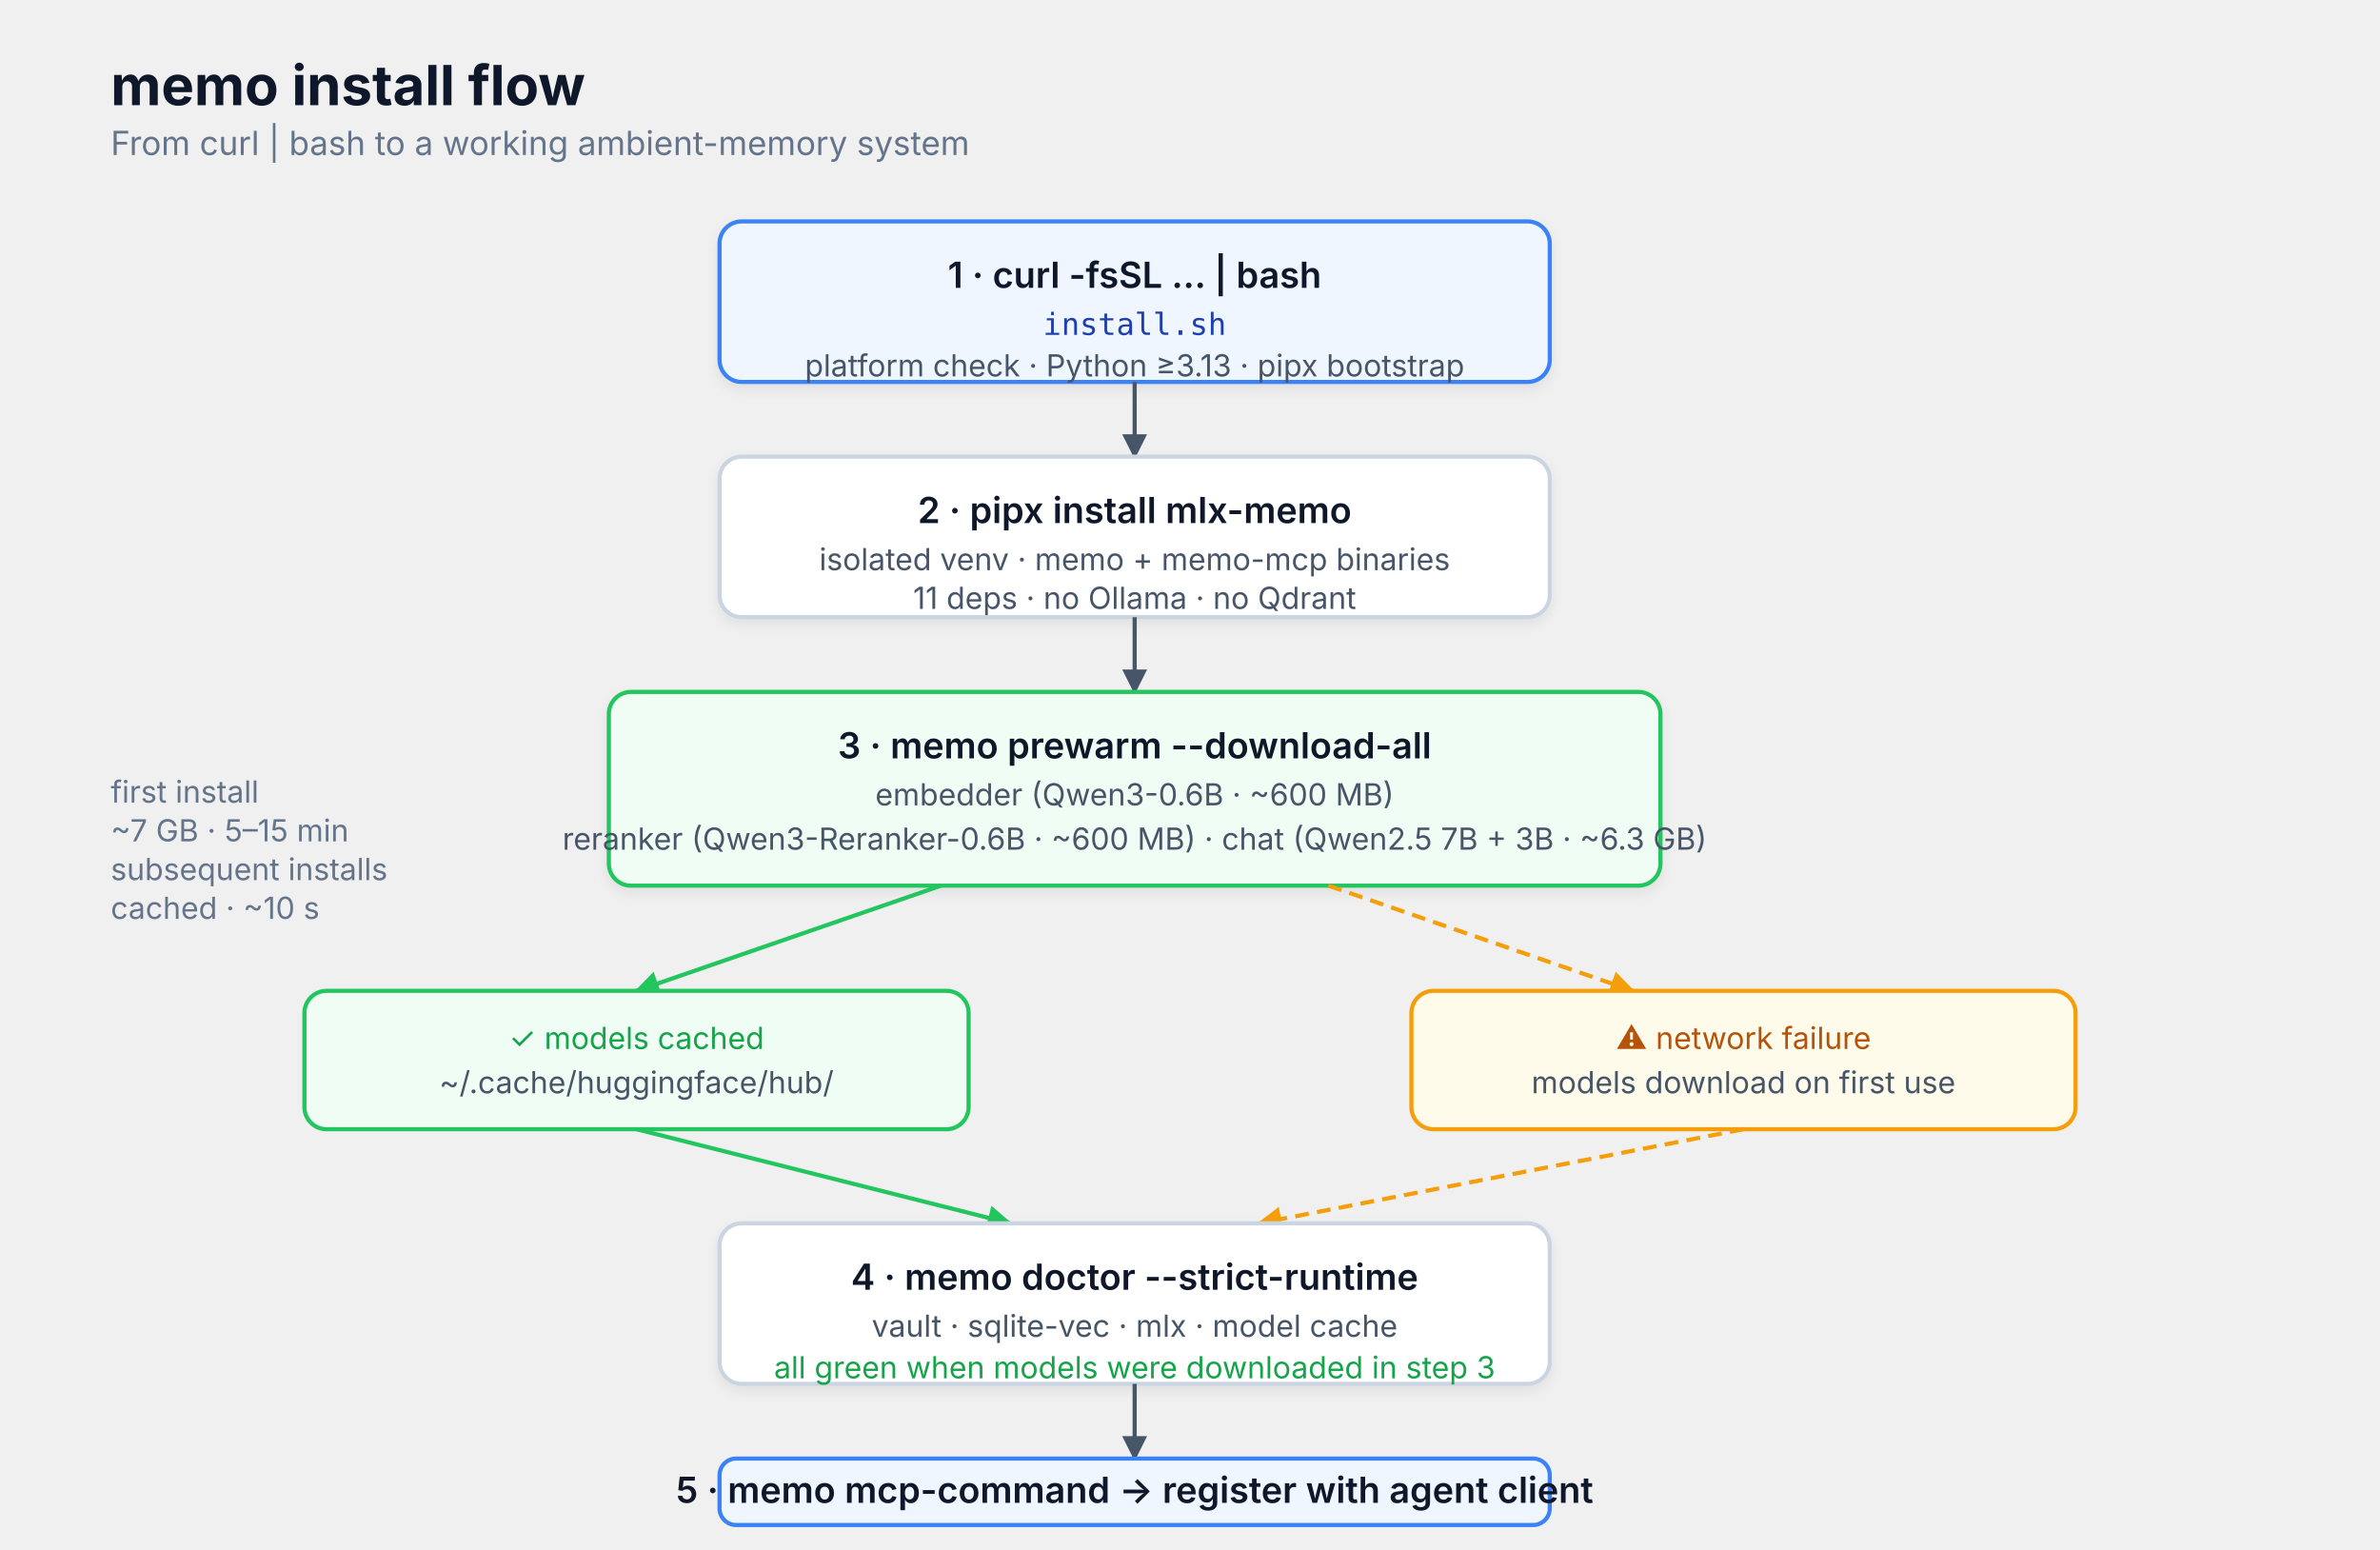
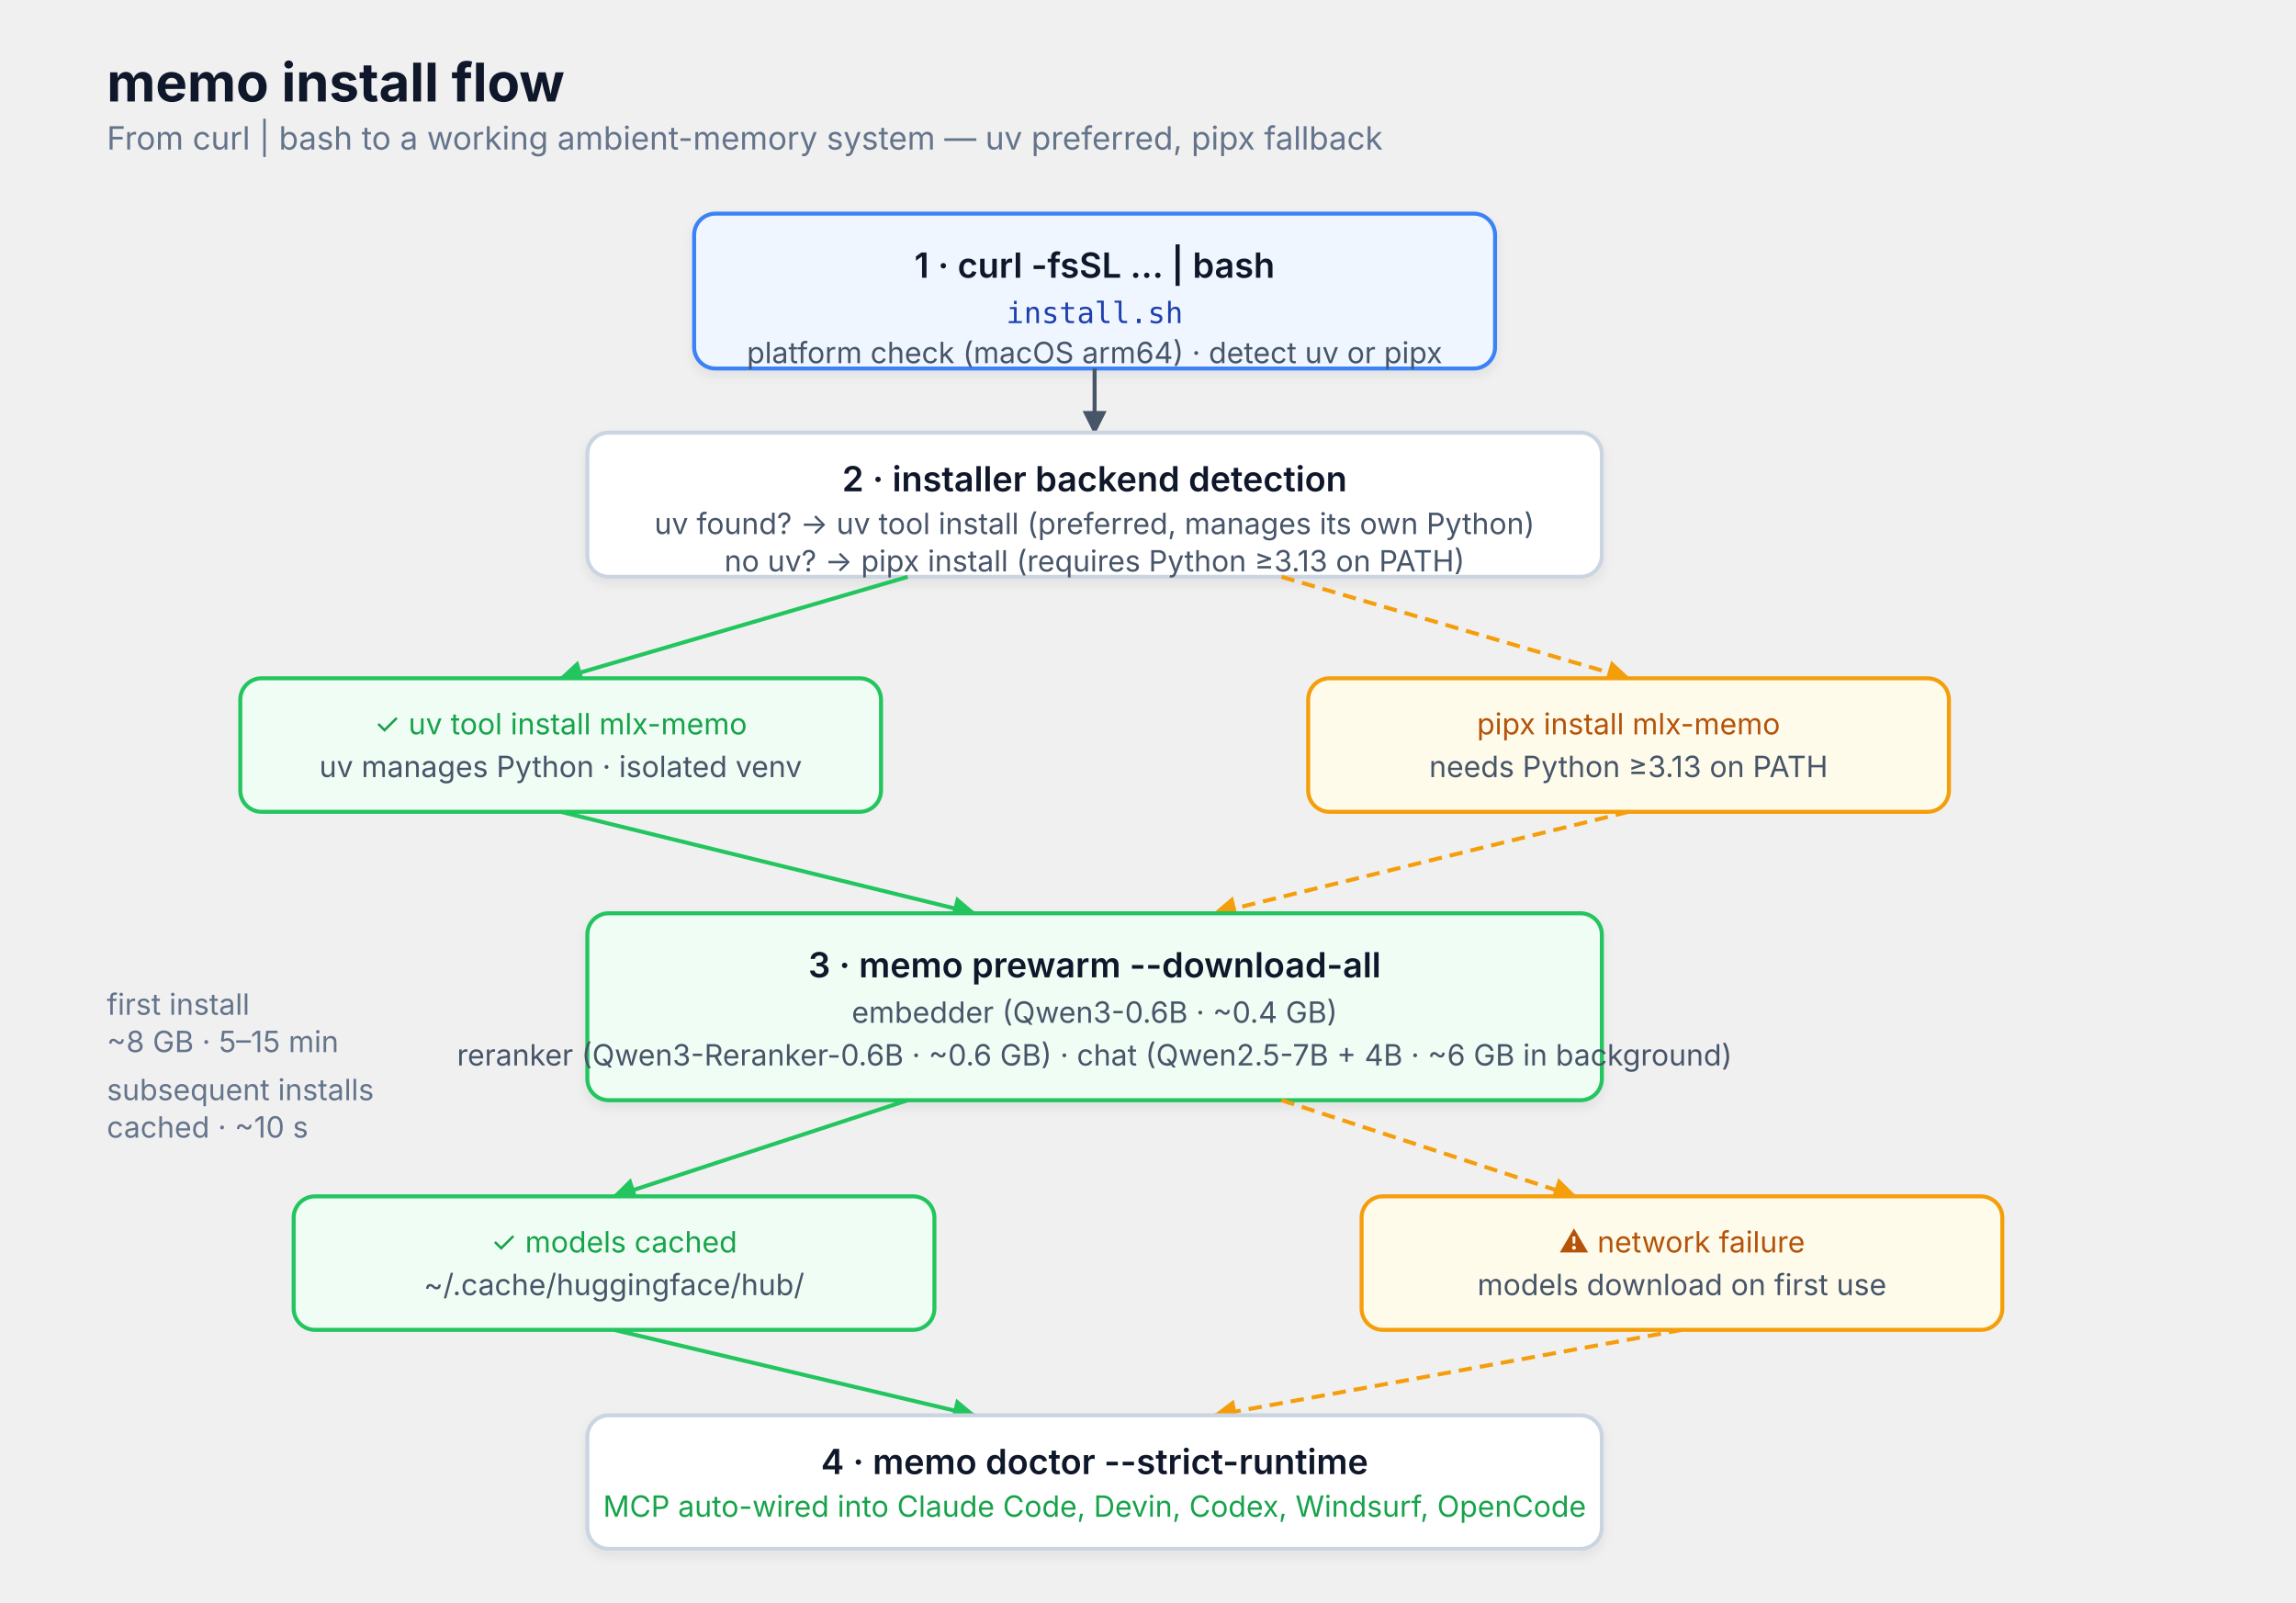
- <svg xmlns="http://www.w3.org/2000/svg" viewBox="0 0 860 560" font-family="-apple-system, BlinkMacSystemFont, Segoe UI, sans-serif">
+ <svg xmlns="http://www.w3.org/2000/svg" viewBox="0 0 860 600" font-family="-apple-system, BlinkMacSystemFont, Segoe UI, sans-serif">
  <defs>
    <marker id="arr" viewBox="0 0 10 10" refX="9" refY="5" markerWidth="6" markerHeight="6" orient="auto">
      <path d="M0,0 L10,5 L0,10 z" fill="#475569" />
    </marker>
    <marker id="arr-ok" viewBox="0 0 10 10" refX="9" refY="5" markerWidth="6" markerHeight="6" orient="auto">
      <path d="M0,0 L10,5 L0,10 z" fill="#22c55e" />
    </marker>
    <marker id="arr-warn" viewBox="0 0 10 10" refX="9" refY="5" markerWidth="6" markerHeight="6" orient="auto">
      <path d="M0,0 L10,5 L0,10 z" fill="#f59e0b" />
    </marker>
    <filter id="sh" x="-15%" y="-15%" width="130%" height="130%">
      <feDropShadow dx="0" dy="2" stdDeviation="2" flood-opacity="0.07" />
    </filter>
  </defs>
  <style>
    .title   { font-size: 20px; font-weight: 700; fill: #0f172a; }
    .sub     { font-size: 12px; fill: #64748b; }
    .step    { font-size: 13px; font-weight: 600; fill: #0f172a; text-anchor: middle; }
    .detail  { font-size: 11px; fill: #475569; text-anchor: middle; }
    .label   { font-size: 11px; fill: #64748b; text-anchor: middle; }
    .cmd     { font-size: 11px; fill: #1e40af; text-anchor: middle; font-family: monospace; }
    .ok      { font-size: 11px; fill: #16a34a; text-anchor: middle; }
    .warn    { font-size: 11px; fill: #b45309; text-anchor: middle; }
    .box     { fill: #ffffff; stroke: #cbd5e1; stroke-width: 1.5; }
    .box-ok  { fill: #f0fdf4; stroke: #22c55e; stroke-width: 1.5; }
    .box-warn{ fill: #fffbeb; stroke: #f59e0b; stroke-width: 1.5; }
    .box-blue{ fill: #eff6ff; stroke: #3b82f6; stroke-width: 1.5; }
+     .box-alt { fill: #fdf4ff; stroke: #a855f7; stroke-width: 1.5; }
    .line    { stroke: #475569; stroke-width: 1.5; fill: none; marker-end: url(#arr); }
    .line-ok { stroke: #22c55e; stroke-width: 1.5; fill: none; marker-end: url(#arr-ok); }
    .line-w  { stroke: #f59e0b; stroke-width: 1.5; fill: none; stroke-dasharray: 5 3; marker-end: url(#arr-warn); }
  </style>
  <text x="40" y="38" class="title">memo install flow</text>
-   <text x="40" y="56" class="sub">From curl | bash to a working ambient-memory system</text>
+   <text x="40" y="56" class="sub">From curl | bash to a working ambient-memory system — uv preferred, pipx fallback</text>
  <rect x="260" y="80" width="300" height="58" rx="8" class="box box-blue" filter="url(#sh)" />
  <text x="410" y="104" class="step">1 · curl -fsSL … | bash</text>
  <text x="410" y="121" class="cmd">install.sh</text>
-   <text x="410" y="136" class="detail">platform check · Python ≥3.13 · pipx bootstrap</text>
-   <line class="line" x1="410" y1="138" x2="410" y2="165" />
-   <rect x="260" y="165" width="300" height="58" rx="8" class="box" filter="url(#sh)" />
-   <text x="410" y="189" class="step">2 · pipx install mlx-memo</text>
-   <text x="410" y="206" class="detail">isolated venv · memo + memo-mcp binaries</text>
-   <text x="410" y="220" class="detail">11 deps · no Ollama · no Qdrant</text>
-   <line class="line" x1="410" y1="223" x2="410" y2="250" />
-   <rect x="220" y="250" width="380" height="70" rx="8" class="box box-ok" filter="url(#sh)" />
-   <text x="410" y="274" class="step">3 · memo prewarm --download-all</text>
-   <text x="410" y="291" class="detail">embedder  (Qwen3-0.6B · ~600 MB)</text>
-   <text x="410" y="307" class="detail">reranker  (Qwen3-Reranker-0.6B · ~600 MB)  ·  chat (Qwen2.5 7B + 3B · ~6.3 GB)</text>
-   <line class="line-ok" x1="340" y1="320" x2="230" y2="358" />
-   <line class="line-w" x1="480" y1="320" x2="590" y2="358" />
-   <rect x="110" y="358" width="240" height="50" rx="8" class="box box-ok" />
-   <text x="230" y="379" class="ok">✓ models cached</text>
-   <text x="230" y="395" class="detail">~/.cache/huggingface/hub/</text>
-   <rect x="510" y="358" width="240" height="50" rx="8" class="box box-warn" />
-   <text x="630" y="379" class="warn">⚠ network failure</text>
-   <text x="630" y="395" class="detail">models download on first use</text>
-   <line class="line-ok" x1="230" y1="408" x2="365" y2="442" />
-   <line class="line-w" x1="630" y1="408" x2="455" y2="442" />
-   <rect x="260" y="442" width="300" height="58" rx="8" class="box" filter="url(#sh)" />
-   <text x="410" y="466" class="step">4 · memo doctor --strict-runtime</text>
-   <text x="410" y="483" class="detail">vault · sqlite-vec · mlx · model cache</text>
-   <text x="410" y="498" class="ok">all green when models were downloaded in step 3</text>
-   <line class="line" x1="410" y1="500" x2="410" y2="527" />
-   <rect x="260" y="527" width="300" height="24" rx="6" class="box box-blue" />
-   <text x="410" y="543" class="step">5 · memo mcp-command  →  register with agent client</text>
-   <text x="40" y="290" class="label" style="text-anchor:start">first install</text>
-   <text x="40" y="304" class="label" style="text-anchor:start">~7 GB · 5–15 min</text>
-   <text x="40" y="318" class="label" style="text-anchor:start">subsequent installs</text>
-   <text x="40" y="332" class="label" style="text-anchor:start">cached · ~10 s</text>
+   <text x="410" y="136" class="detail">platform check (macOS arm64) · detect uv or pipx</text>
+   <line class="line" x1="410" y1="138" x2="410" y2="162" />
+   <rect x="220" y="162" width="380" height="54" rx="8" class="box" filter="url(#sh)" />
+   <text x="410" y="184" class="step">2 · installer backend detection</text>
+   <text x="410" y="200" class="detail">uv found? → uv tool install (preferred, manages its own Python)</text>
+   <text x="410" y="214" class="detail">no uv? → pipx install (requires Python ≥3.13 on PATH)</text>
+   <line class="line-ok" x1="340" y1="216" x2="210" y2="254" />
+   <line class="line-w" x1="480" y1="216" x2="610" y2="254" />
+   <rect x="90" y="254" width="240" height="50" rx="8" class="box box-ok" />
+   <text x="210" y="275" class="ok">✓ uv tool install mlx-memo</text>
+   <text x="210" y="291" class="detail">uv manages Python · isolated venv</text>
+   <rect x="490" y="254" width="240" height="50" rx="8" class="box box-warn" />
+   <text x="610" y="275" class="warn">pipx install mlx-memo</text>
+   <text x="610" y="291" class="detail">needs Python ≥3.13 on PATH</text>
+   <line class="line-ok" x1="210" y1="304" x2="365" y2="342" />
+   <line class="line-w" x1="610" y1="304" x2="455" y2="342" />
+   <rect x="220" y="342" width="380" height="70" rx="8" class="box box-ok" filter="url(#sh)" />
+   <text x="410" y="366" class="step">3 · memo prewarm --download-all</text>
+   <text x="410" y="383" class="detail">embedder  (Qwen3-0.6B · ~0.4 GB)</text>
+   <text x="410" y="399" class="detail">reranker  (Qwen3-Reranker-0.6B · ~0.6 GB)  ·  chat (Qwen2.5-7B + 4B · ~6 GB in background)</text>
+   <line class="line-ok" x1="340" y1="412" x2="230" y2="448" />
+   <line class="line-w" x1="480" y1="412" x2="590" y2="448" />
+   <rect x="110" y="448" width="240" height="50" rx="8" class="box box-ok" />
+   <text x="230" y="469" class="ok">✓ models cached</text>
+   <text x="230" y="485" class="detail">~/.cache/huggingface/hub/</text>
+   <rect x="510" y="448" width="240" height="50" rx="8" class="box box-warn" />
+   <text x="630" y="469" class="warn">⚠ network failure</text>
+   <text x="630" y="485" class="detail">models download on first use</text>
+   <line class="line-ok" x1="230" y1="498" x2="365" y2="530" />
+   <line class="line-w" x1="630" y1="498" x2="455" y2="530" />
+   <rect x="220" y="530" width="380" height="50" rx="8" class="box" filter="url(#sh)" />
+   <text x="410" y="552" class="step">4 · memo doctor --strict-runtime</text>
+   <text x="410" y="568" class="ok">MCP auto-wired into Claude Code, Devin, Codex, Windsurf, OpenCode</text>
+   <text x="40" y="380" class="label" style="text-anchor:start">first install</text>
+   <text x="40" y="394" class="label" style="text-anchor:start">~8 GB · 5–15 min</text>
+   <text x="40" y="412" class="label" style="text-anchor:start">subsequent installs</text>
+   <text x="40" y="426" class="label" style="text-anchor:start">cached · ~10 s</text>
</svg>
